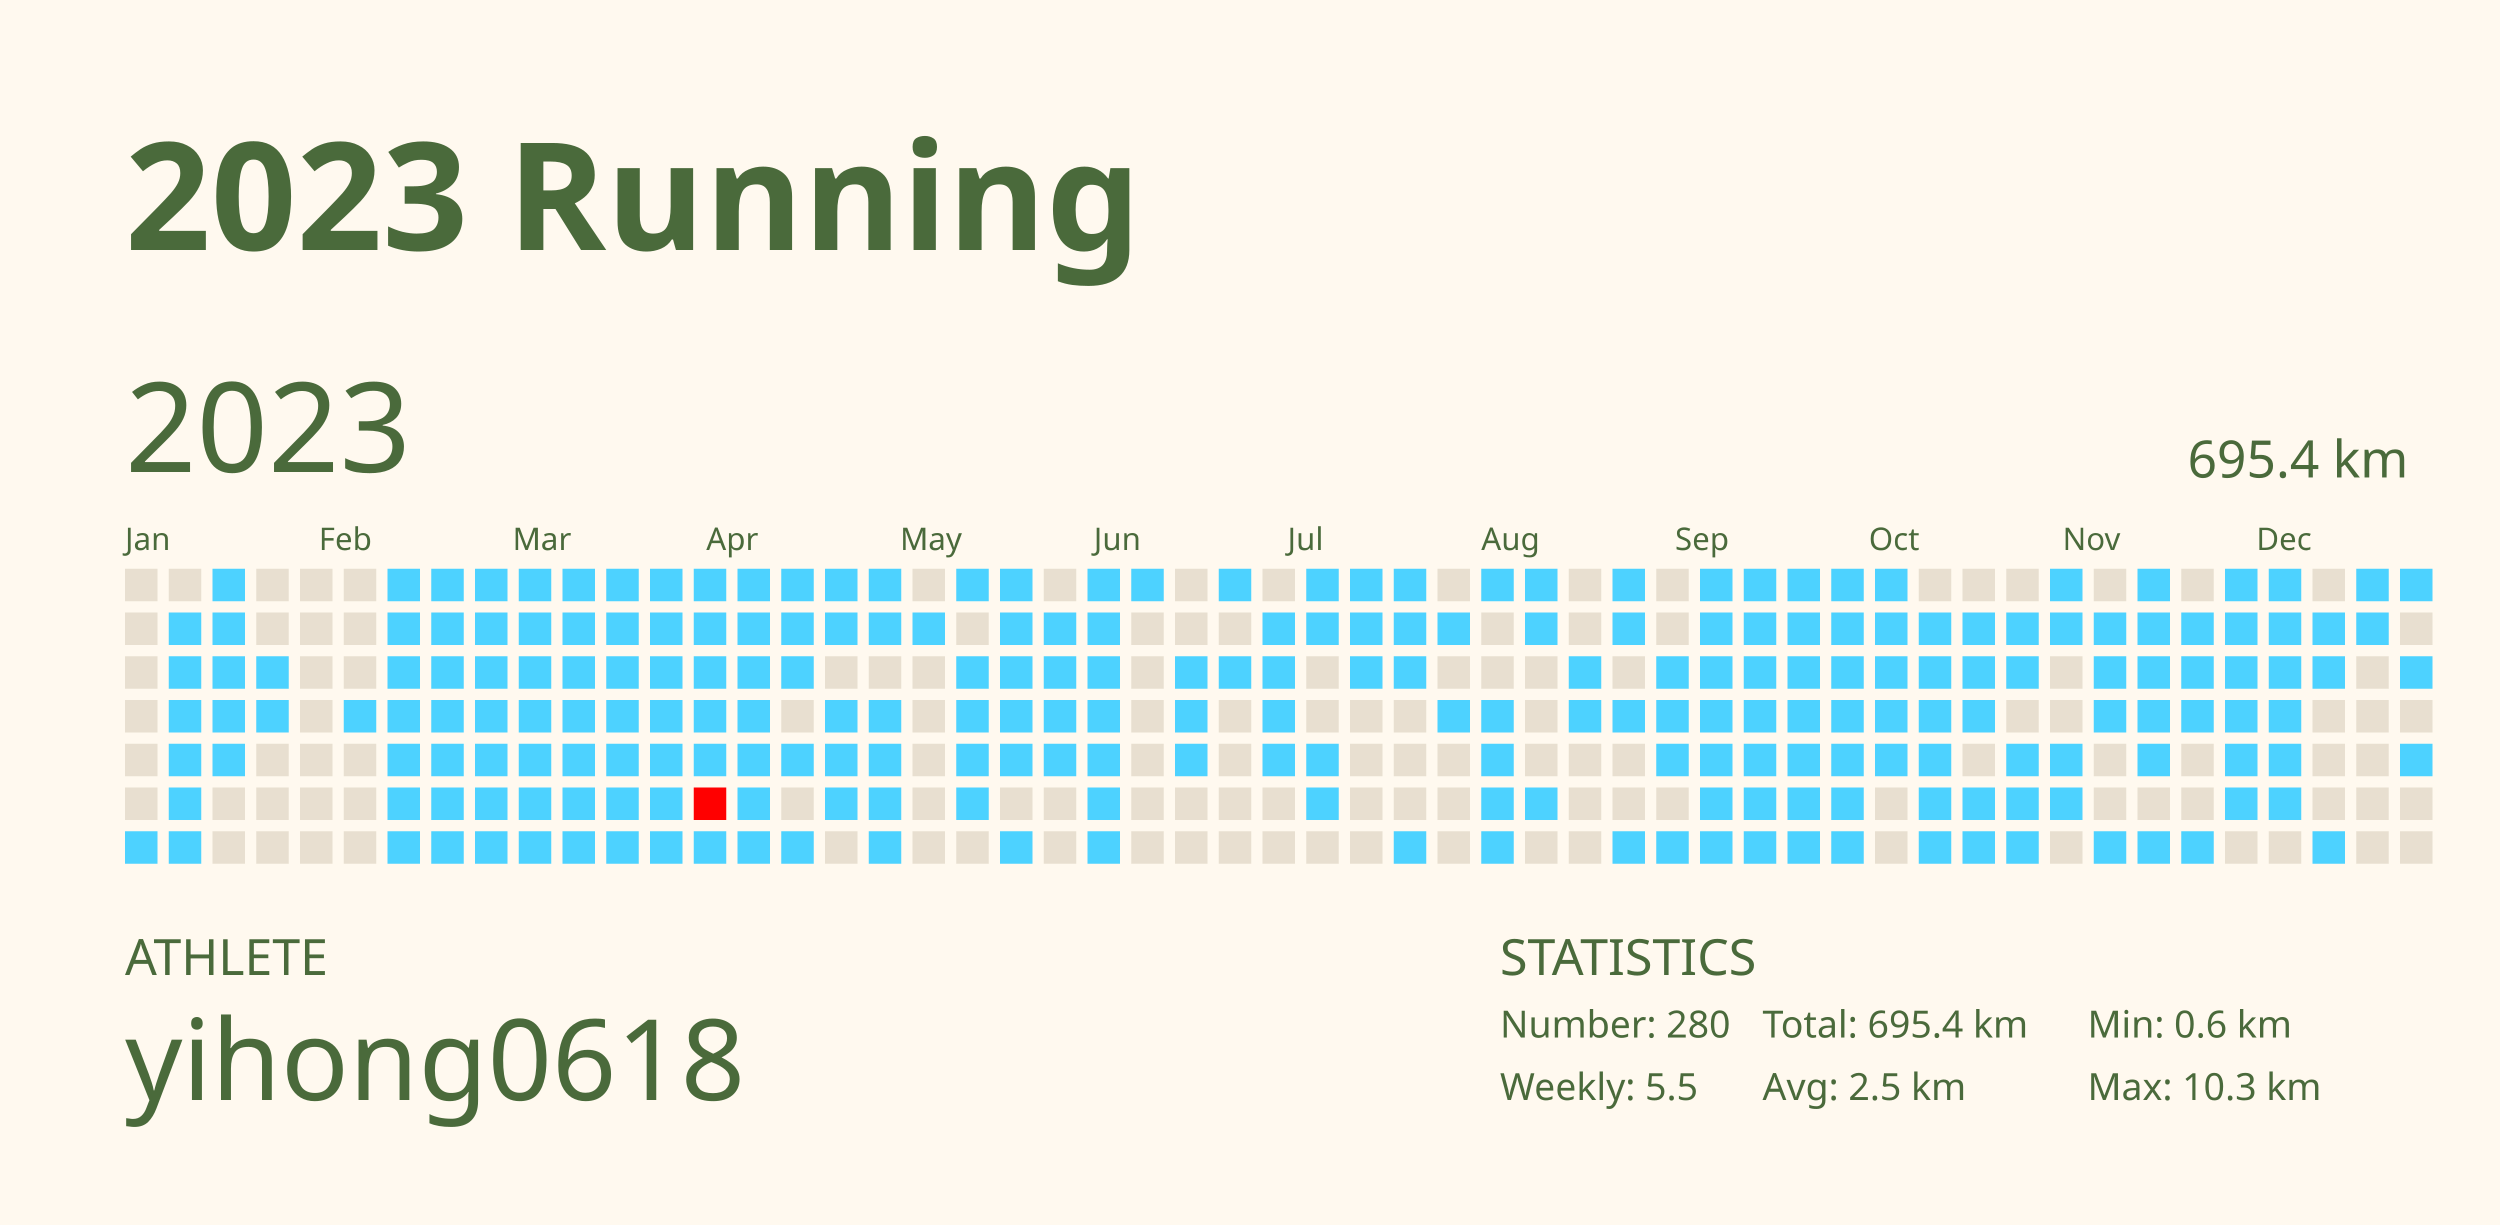
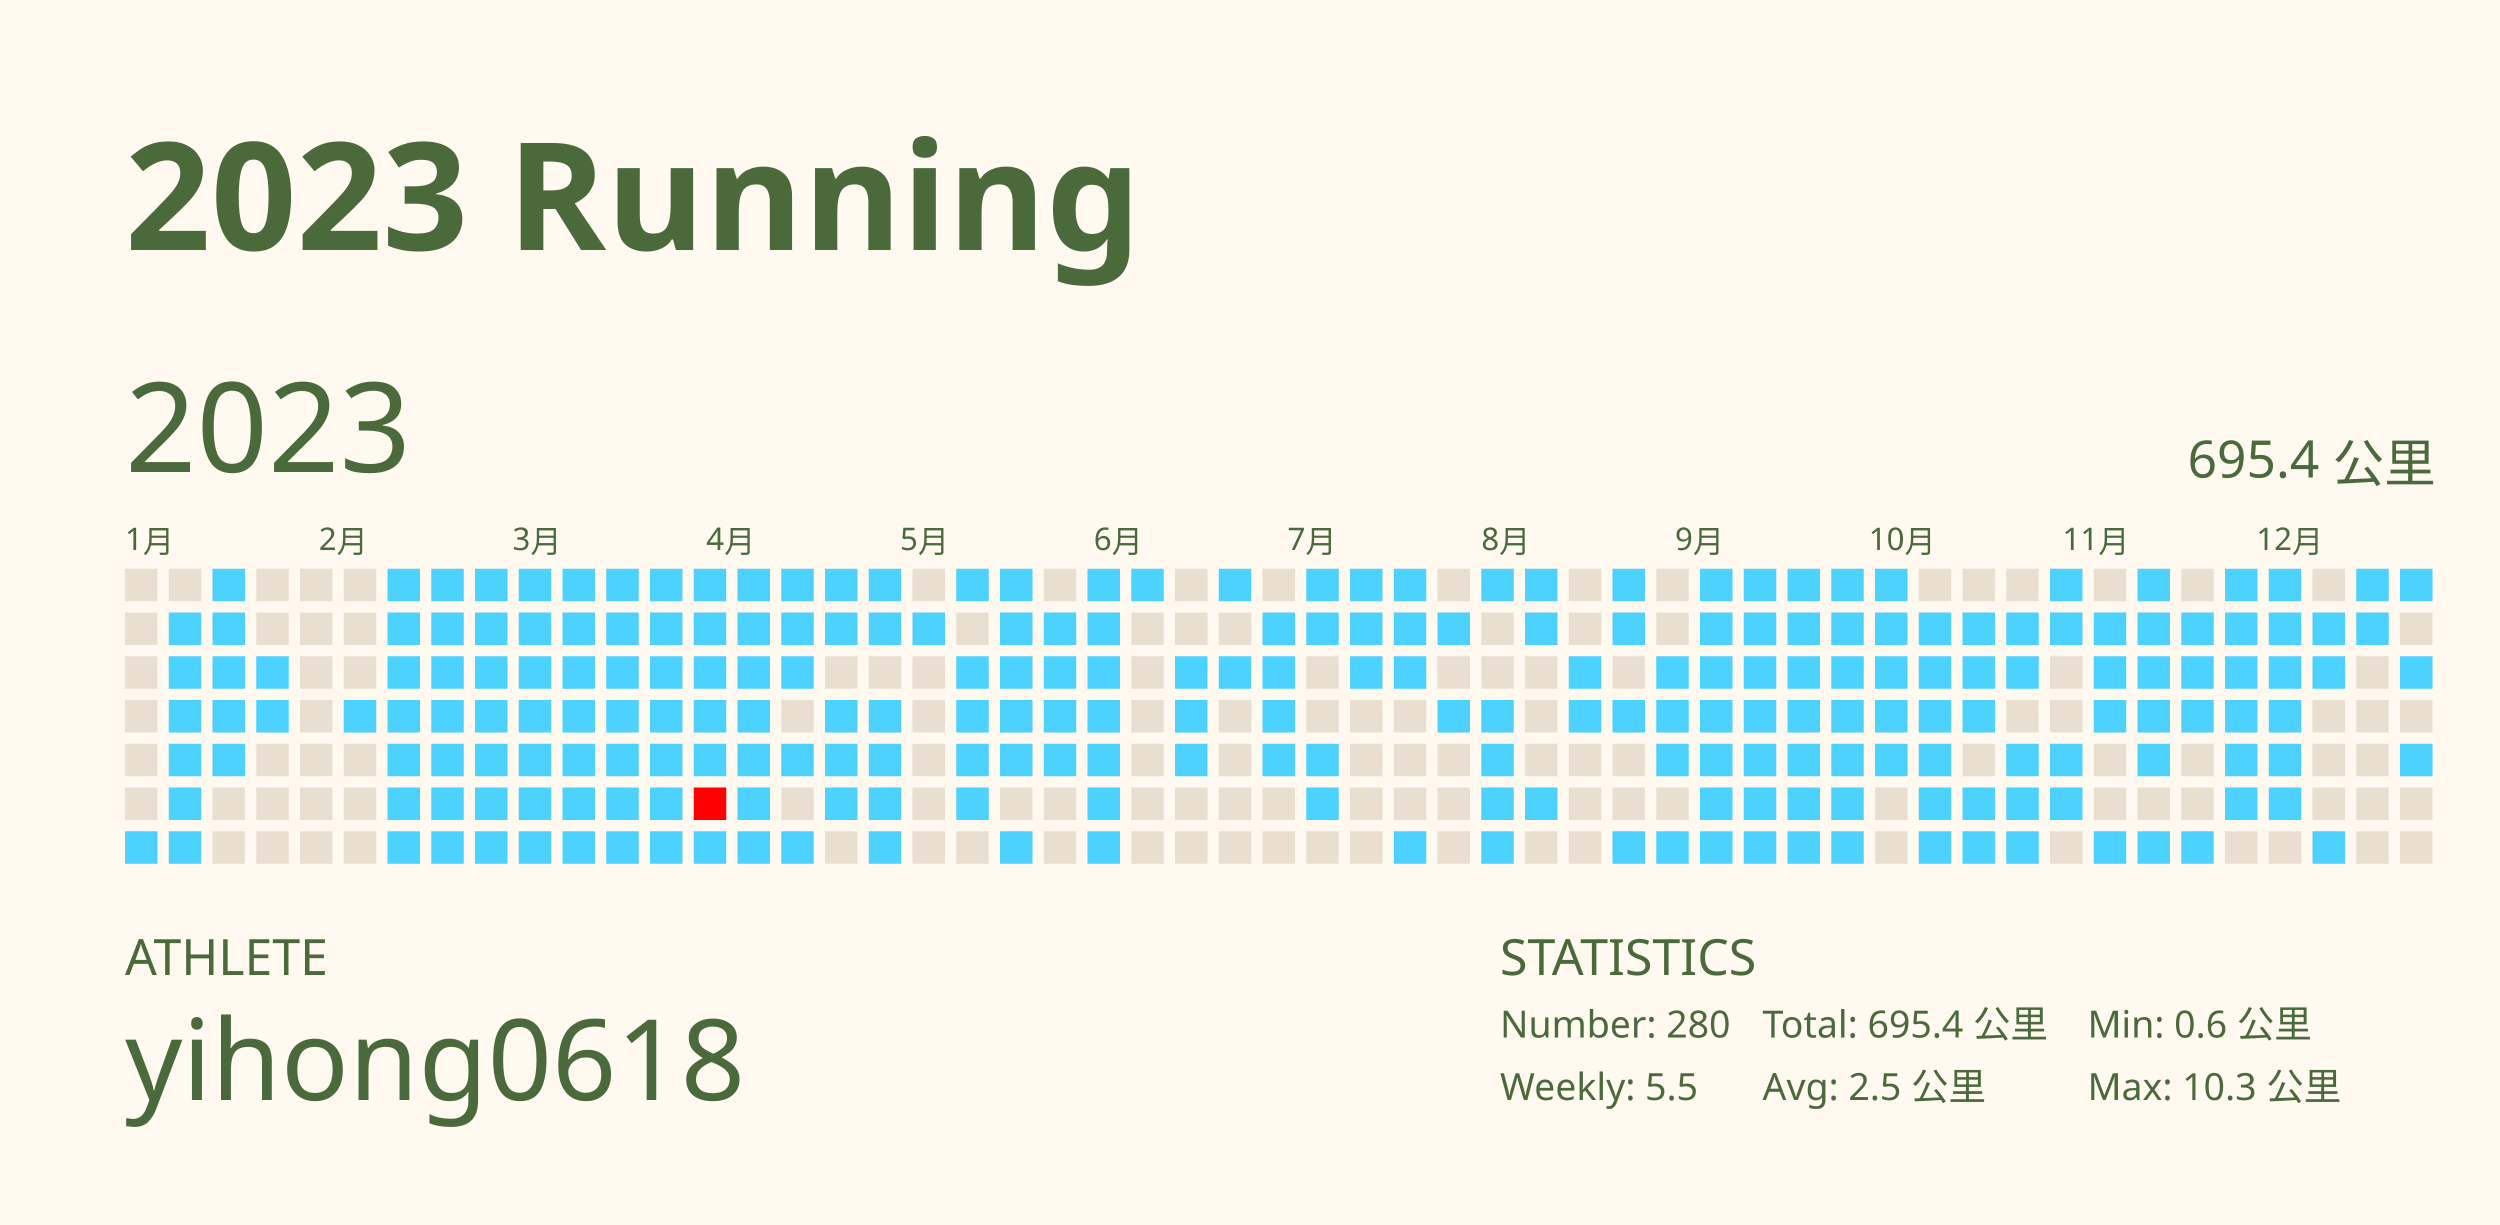
<svg xmlns="http://www.w3.org/2000/svg" baseProfile="full" height="98mm" version="1.1" viewBox="0,0,200,98" width="200mm">
  <defs />
  <rect fill="#FFF9EF" height="98" width="200" x="0" y="0" />
  <text fill="#4A6A3B" style="font-size:12px; font-family:LXGW WenKai,Quicksand,Nunito,sans-serif; font-weight:bold;" x="10" y="20">2023 Running</text>
  <text fill="#4A6A3B" style="font-size:4px; font-family:LXGW WenKai,Quicksand,Nunito,sans-serif" x="10" y="78">ATHLETE</text>
  <text fill="#4A6A3B" style="font-size:9px; font-family:LXGW WenKai,Quicksand,Nunito,sans-serif" x="10" y="88">yihong0618</text>
  <text fill="#4A6A3B" style="font-size:4px; font-family:LXGW WenKai,Quicksand,Nunito,sans-serif" x="120" y="78">STATISTICS</text>
  <text fill="#4A6A3B" style="font-size:3px; font-family:LXGW WenKai,Quicksand,Nunito,sans-serif" x="120" y="83">Number: 280</text>
  <text fill="#4A6A3B" style="font-size:3px; font-family:LXGW WenKai,Quicksand,Nunito,sans-serif" x="120" y="88">Weekly: 5.5</text>
-   <text fill="#4A6A3B" style="font-size:3px; font-family:LXGW WenKai,Quicksand,Nunito,sans-serif" x="141" y="83">Total: 695.4 km</text>
-   <text fill="#4A6A3B" style="font-size:3px; font-family:LXGW WenKai,Quicksand,Nunito,sans-serif" x="141" y="88">Avg: 2.5 km</text>
-   <text fill="#4A6A3B" style="font-size:3px; font-family:LXGW WenKai,Quicksand,Nunito,sans-serif" x="167" y="83">Min: 0.6 km</text>
-   <text fill="#4A6A3B" style="font-size:3px; font-family:LXGW WenKai,Quicksand,Nunito,sans-serif" x="167" y="88">Max: 10.3 km</text>
+   <text fill="#4A6A3B" style="font-size:3px; font-family:LXGW WenKai,Quicksand,Nunito,sans-serif" x="141" y="83">Total: 695.4 公里</text>
+   <text fill="#4A6A3B" style="font-size:3px; font-family:LXGW WenKai,Quicksand,Nunito,sans-serif" x="141" y="88">Avg: 2.5 公里</text>
+   <text fill="#4A6A3B" style="font-size:3px; font-family:LXGW WenKai,Quicksand,Nunito,sans-serif" x="167" y="83">Min: 0.6 公里</text>
+   <text fill="#4A6A3B" style="font-size:3px; font-family:LXGW WenKai,Quicksand,Nunito,sans-serif" x="167" y="88">Max: 10.3 公里</text>
  <text dominant-baseline="hanging" fill="#4A6A3B" style="font-size:10.0px; font-family:LXGW WenKai,Quicksand,Nunito,sans-serif;" x="10" y="30">2023</text>
-   <text dominant-baseline="hanging" fill="#4A6A3B" style="font-size:4.125px; font-family:LXGW WenKai,Quicksand,Nunito,sans-serif;" x="175" y="35">695.4 km</text>
-   <text fill="#4A6A3B" style="font-size:2.5px; font-family:LXGW WenKai,Quicksand,Nunito,sans-serif" x="10.0" y="44">Jan</text>
-   <text fill="#4A6A3B" style="font-size:2.5px; font-family:LXGW WenKai,Quicksand,Nunito,sans-serif" x="25.5" y="44">Feb</text>
-   <text fill="#4A6A3B" style="font-size:2.5px; font-family:LXGW WenKai,Quicksand,Nunito,sans-serif" x="41.0" y="44">Mar</text>
-   <text fill="#4A6A3B" style="font-size:2.5px; font-family:LXGW WenKai,Quicksand,Nunito,sans-serif" x="56.5" y="44">Apr</text>
-   <text fill="#4A6A3B" style="font-size:2.5px; font-family:LXGW WenKai,Quicksand,Nunito,sans-serif" x="72.0" y="44">May</text>
-   <text fill="#4A6A3B" style="font-size:2.5px; font-family:LXGW WenKai,Quicksand,Nunito,sans-serif" x="87.5" y="44">Jun</text>
-   <text fill="#4A6A3B" style="font-size:2.5px; font-family:LXGW WenKai,Quicksand,Nunito,sans-serif" x="103.0" y="44">Jul</text>
-   <text fill="#4A6A3B" style="font-size:2.5px; font-family:LXGW WenKai,Quicksand,Nunito,sans-serif" x="118.5" y="44">Aug</text>
-   <text fill="#4A6A3B" style="font-size:2.5px; font-family:LXGW WenKai,Quicksand,Nunito,sans-serif" x="134.0" y="44">Sep</text>
-   <text fill="#4A6A3B" style="font-size:2.5px; font-family:LXGW WenKai,Quicksand,Nunito,sans-serif" x="149.5" y="44">Oct</text>
-   <text fill="#4A6A3B" style="font-size:2.5px; font-family:LXGW WenKai,Quicksand,Nunito,sans-serif" x="165.0" y="44">Nov</text>
-   <text fill="#4A6A3B" style="font-size:2.5px; font-family:LXGW WenKai,Quicksand,Nunito,sans-serif" x="180.5" y="44">Dec</text>
+   <text dominant-baseline="hanging" fill="#4A6A3B" style="font-size:4.125px; font-family:LXGW WenKai,Quicksand,Nunito,sans-serif;" x="175" y="35">695.4 公里</text>
+   <text fill="#4A6A3B" style="font-size:2.5px; font-family:LXGW WenKai,Quicksand,Nunito,sans-serif" x="10.0" y="44">1月</text>
+   <text fill="#4A6A3B" style="font-size:2.5px; font-family:LXGW WenKai,Quicksand,Nunito,sans-serif" x="25.5" y="44">2月</text>
+   <text fill="#4A6A3B" style="font-size:2.5px; font-family:LXGW WenKai,Quicksand,Nunito,sans-serif" x="41.0" y="44">3月</text>
+   <text fill="#4A6A3B" style="font-size:2.5px; font-family:LXGW WenKai,Quicksand,Nunito,sans-serif" x="56.5" y="44">4月</text>
+   <text fill="#4A6A3B" style="font-size:2.5px; font-family:LXGW WenKai,Quicksand,Nunito,sans-serif" x="72.0" y="44">5月</text>
+   <text fill="#4A6A3B" style="font-size:2.5px; font-family:LXGW WenKai,Quicksand,Nunito,sans-serif" x="87.5" y="44">6月</text>
+   <text fill="#4A6A3B" style="font-size:2.5px; font-family:LXGW WenKai,Quicksand,Nunito,sans-serif" x="103.0" y="44">7月</text>
+   <text fill="#4A6A3B" style="font-size:2.5px; font-family:LXGW WenKai,Quicksand,Nunito,sans-serif" x="118.5" y="44">8月</text>
+   <text fill="#4A6A3B" style="font-size:2.5px; font-family:LXGW WenKai,Quicksand,Nunito,sans-serif" x="134.0" y="44">9月</text>
+   <text fill="#4A6A3B" style="font-size:2.5px; font-family:LXGW WenKai,Quicksand,Nunito,sans-serif" x="149.5" y="44">10月</text>
+   <text fill="#4A6A3B" style="font-size:2.5px; font-family:LXGW WenKai,Quicksand,Nunito,sans-serif" x="165.0" y="44">11月</text>
+   <text fill="#4A6A3B" style="font-size:2.5px; font-family:LXGW WenKai,Quicksand,Nunito,sans-serif" x="180.5" y="44">12月</text>
  <rect fill="#E8DFD0" height="2.6" width="2.6" x="10.0" y="45.5" />
  <rect fill="#E8DFD0" height="2.6" width="2.6" x="10.0" y="49.0" />
  <rect fill="#E8DFD0" height="2.6" width="2.6" x="10.0" y="52.5" />
  <rect fill="#E8DFD0" height="2.6" width="2.6" x="10.0" y="56.0" />
  <rect fill="#E8DFD0" height="2.6" width="2.6" x="10.0" y="59.5" />
  <rect fill="#E8DFD0" height="2.6" width="2.6" x="10.0" y="63.0" />
  <rect fill="#4dd2ff" height="2.6" width="2.6" x="10.0" y="66.5" />
  <rect fill="#E8DFD0" height="2.6" width="2.6" x="13.5" y="45.5" />
  <rect fill="#4dd2ff" height="2.6" width="2.6" x="13.5" y="49.0" />
  <rect fill="#4dd2ff" height="2.6" width="2.6" x="13.5" y="52.5" />
  <rect fill="#4dd2ff" height="2.6" width="2.6" x="13.5" y="56.0" />
  <rect fill="#4dd2ff" height="2.6" width="2.6" x="13.5" y="59.5" />
  <rect fill="#4dd2ff" height="2.6" width="2.6" x="13.5" y="63.0" />
  <rect fill="#4dd2ff" height="2.6" width="2.6" x="13.5" y="66.5" />
  <rect fill="#4dd2ff" height="2.6" width="2.6" x="17.0" y="45.5" />
  <rect fill="#4dd2ff" height="2.6" width="2.6" x="17.0" y="49.0" />
  <rect fill="#4dd2ff" height="2.6" width="2.6" x="17.0" y="52.5" />
  <rect fill="#4dd2ff" height="2.6" width="2.6" x="17.0" y="56.0" />
  <rect fill="#4dd2ff" height="2.6" width="2.6" x="17.0" y="59.5" />
  <rect fill="#E8DFD0" height="2.6" width="2.6" x="17.0" y="63.0" />
  <rect fill="#E8DFD0" height="2.6" width="2.6" x="17.0" y="66.5" />
  <rect fill="#E8DFD0" height="2.6" width="2.6" x="20.5" y="45.5" />
  <rect fill="#E8DFD0" height="2.6" width="2.6" x="20.5" y="49.0" />
  <rect fill="#4dd2ff" height="2.6" width="2.6" x="20.5" y="52.5" />
  <rect fill="#4dd2ff" height="2.6" width="2.6" x="20.5" y="56.0" />
  <rect fill="#E8DFD0" height="2.6" width="2.6" x="20.5" y="59.5" />
  <rect fill="#E8DFD0" height="2.6" width="2.6" x="20.5" y="63.0" />
  <rect fill="#E8DFD0" height="2.6" width="2.6" x="20.5" y="66.5" />
  <rect fill="#E8DFD0" height="2.6" width="2.6" x="24.0" y="45.5" />
  <rect fill="#E8DFD0" height="2.6" width="2.6" x="24.0" y="49.0" />
  <rect fill="#E8DFD0" height="2.6" width="2.6" x="24.0" y="52.5" />
  <rect fill="#E8DFD0" height="2.6" width="2.6" x="24.0" y="56.0" />
  <rect fill="#E8DFD0" height="2.6" width="2.6" x="24.0" y="59.5" />
  <rect fill="#E8DFD0" height="2.6" width="2.6" x="24.0" y="63.0" />
  <rect fill="#E8DFD0" height="2.6" width="2.6" x="24.0" y="66.5" />
  <rect fill="#E8DFD0" height="2.6" width="2.6" x="27.5" y="45.5" />
  <rect fill="#E8DFD0" height="2.6" width="2.6" x="27.5" y="49.0" />
  <rect fill="#E8DFD0" height="2.6" width="2.6" x="27.5" y="52.5" />
  <rect fill="#4dd2ff" height="2.6" width="2.6" x="27.5" y="56.0" />
  <rect fill="#E8DFD0" height="2.6" width="2.6" x="27.5" y="59.5" />
  <rect fill="#E8DFD0" height="2.6" width="2.6" x="27.5" y="63.0" />
  <rect fill="#E8DFD0" height="2.6" width="2.6" x="27.5" y="66.5" />
  <rect fill="#4dd2ff" height="2.6" width="2.6" x="31.0" y="45.5" />
  <rect fill="#4dd2ff" height="2.6" width="2.6" x="31.0" y="49.0" />
  <rect fill="#4dd2ff" height="2.6" width="2.6" x="31.0" y="52.5" />
  <rect fill="#4dd2ff" height="2.6" width="2.6" x="31.0" y="56.0" />
  <rect fill="#4dd2ff" height="2.6" width="2.6" x="31.0" y="59.5" />
  <rect fill="#4dd2ff" height="2.6" width="2.6" x="31.0" y="63.0" />
  <rect fill="#4dd2ff" height="2.6" width="2.6" x="31.0" y="66.5" />
  <rect fill="#4dd2ff" height="2.6" width="2.6" x="34.5" y="45.5" />
  <rect fill="#4dd2ff" height="2.6" width="2.6" x="34.5" y="49.0" />
  <rect fill="#4dd2ff" height="2.6" width="2.6" x="34.5" y="52.5" />
  <rect fill="#4dd2ff" height="2.6" width="2.6" x="34.5" y="56.0" />
  <rect fill="#4dd2ff" height="2.6" width="2.6" x="34.5" y="59.5" />
  <rect fill="#4dd2ff" height="2.6" width="2.6" x="34.5" y="63.0" />
  <rect fill="#4dd2ff" height="2.6" width="2.6" x="34.5" y="66.5" />
  <rect fill="#4dd2ff" height="2.6" width="2.6" x="38.0" y="45.5" />
  <rect fill="#4dd2ff" height="2.6" width="2.6" x="38.0" y="49.0" />
  <rect fill="#4dd2ff" height="2.6" width="2.6" x="38.0" y="52.5" />
  <rect fill="#4dd2ff" height="2.6" width="2.6" x="38.0" y="56.0" />
  <rect fill="#4dd2ff" height="2.6" width="2.6" x="38.0" y="59.5" />
  <rect fill="#4dd2ff" height="2.6" width="2.6" x="38.0" y="63.0" />
  <rect fill="#4dd2ff" height="2.6" width="2.6" x="38.0" y="66.5" />
  <rect fill="#4dd2ff" height="2.6" width="2.6" x="41.5" y="45.5" />
  <rect fill="#4dd2ff" height="2.6" width="2.6" x="41.5" y="49.0" />
  <rect fill="#4dd2ff" height="2.6" width="2.6" x="41.5" y="52.5" />
  <rect fill="#4dd2ff" height="2.6" width="2.6" x="41.5" y="56.0" />
  <rect fill="#4dd2ff" height="2.6" width="2.6" x="41.5" y="59.5" />
  <rect fill="#4dd2ff" height="2.6" width="2.6" x="41.5" y="63.0" />
  <rect fill="#4dd2ff" height="2.6" width="2.6" x="41.5" y="66.5" />
  <rect fill="#4dd2ff" height="2.6" width="2.6" x="45.0" y="45.5" />
  <rect fill="#4dd2ff" height="2.6" width="2.6" x="45.0" y="49.0" />
  <rect fill="#4dd2ff" height="2.6" width="2.6" x="45.0" y="52.5" />
  <rect fill="#4dd2ff" height="2.6" width="2.6" x="45.0" y="56.0" />
  <rect fill="#4dd2ff" height="2.6" width="2.6" x="45.0" y="59.5" />
  <rect fill="#4dd2ff" height="2.6" width="2.6" x="45.0" y="63.0" />
  <rect fill="#4dd2ff" height="2.6" width="2.6" x="45.0" y="66.5" />
  <rect fill="#4dd2ff" height="2.6" width="2.6" x="48.5" y="45.5" />
  <rect fill="#4dd2ff" height="2.6" width="2.6" x="48.5" y="49.0" />
  <rect fill="#4dd2ff" height="2.6" width="2.6" x="48.5" y="52.5" />
  <rect fill="#4dd2ff" height="2.6" width="2.6" x="48.5" y="56.0" />
  <rect fill="#4dd2ff" height="2.6" width="2.6" x="48.5" y="59.5" />
  <rect fill="#4dd2ff" height="2.6" width="2.6" x="48.5" y="63.0" />
  <rect fill="#4dd2ff" height="2.6" width="2.6" x="48.5" y="66.5" />
  <rect fill="#4dd2ff" height="2.6" width="2.6" x="52.0" y="45.5" />
  <rect fill="#4dd2ff" height="2.6" width="2.6" x="52.0" y="49.0" />
  <rect fill="#4dd2ff" height="2.6" width="2.6" x="52.0" y="52.5" />
  <rect fill="#4dd2ff" height="2.6" width="2.6" x="52.0" y="56.0" />
  <rect fill="#4dd2ff" height="2.6" width="2.6" x="52.0" y="59.5" />
  <rect fill="#4dd2ff" height="2.6" width="2.6" x="52.0" y="63.0" />
  <rect fill="#4dd2ff" height="2.6" width="2.6" x="52.0" y="66.5" />
  <rect fill="#4dd2ff" height="2.6" width="2.6" x="55.5" y="45.5" />
  <rect fill="#4dd2ff" height="2.6" width="2.6" x="55.5" y="49.0" />
  <rect fill="#4dd2ff" height="2.6" width="2.6" x="55.5" y="52.5" />
  <rect fill="#4dd2ff" height="2.6" width="2.6" x="55.5" y="56.0" />
  <rect fill="#4dd2ff" height="2.6" width="2.6" x="55.5" y="59.5" />
  <rect fill="#ff0000" height="2.6" width="2.6" x="55.5" y="63.0" />
  <rect fill="#4dd2ff" height="2.6" width="2.6" x="55.5" y="66.5" />
  <rect fill="#4dd2ff" height="2.6" width="2.6" x="59.0" y="45.5" />
  <rect fill="#4dd2ff" height="2.6" width="2.6" x="59.0" y="49.0" />
  <rect fill="#4dd2ff" height="2.6" width="2.6" x="59.0" y="52.5" />
  <rect fill="#4dd2ff" height="2.6" width="2.6" x="59.0" y="56.0" />
  <rect fill="#4dd2ff" height="2.6" width="2.6" x="59.0" y="59.5" />
  <rect fill="#4dd2ff" height="2.6" width="2.6" x="59.0" y="63.0" />
  <rect fill="#4dd2ff" height="2.6" width="2.6" x="59.0" y="66.5" />
  <rect fill="#4dd2ff" height="2.6" width="2.6" x="62.5" y="45.5" />
  <rect fill="#4dd2ff" height="2.6" width="2.6" x="62.5" y="49.0" />
  <rect fill="#4dd2ff" height="2.6" width="2.6" x="62.5" y="52.5" />
  <rect fill="#E8DFD0" height="2.6" width="2.6" x="62.5" y="56.0" />
  <rect fill="#4dd2ff" height="2.6" width="2.6" x="62.5" y="59.5" />
  <rect fill="#E8DFD0" height="2.6" width="2.6" x="62.5" y="63.0" />
  <rect fill="#4dd2ff" height="2.6" width="2.6" x="62.5" y="66.5" />
  <rect fill="#4dd2ff" height="2.6" width="2.6" x="66.0" y="45.5" />
  <rect fill="#4dd2ff" height="2.6" width="2.6" x="66.0" y="49.0" />
  <rect fill="#E8DFD0" height="2.6" width="2.6" x="66.0" y="52.5" />
  <rect fill="#4dd2ff" height="2.6" width="2.6" x="66.0" y="56.0" />
  <rect fill="#4dd2ff" height="2.6" width="2.6" x="66.0" y="59.5" />
  <rect fill="#4dd2ff" height="2.6" width="2.6" x="66.0" y="63.0" />
  <rect fill="#E8DFD0" height="2.6" width="2.6" x="66.0" y="66.5" />
  <rect fill="#4dd2ff" height="2.6" width="2.6" x="69.5" y="45.5" />
  <rect fill="#4dd2ff" height="2.6" width="2.6" x="69.5" y="49.0" />
  <rect fill="#E8DFD0" height="2.6" width="2.6" x="69.5" y="52.5" />
  <rect fill="#4dd2ff" height="2.6" width="2.6" x="69.5" y="56.0" />
  <rect fill="#4dd2ff" height="2.6" width="2.6" x="69.5" y="59.5" />
  <rect fill="#4dd2ff" height="2.6" width="2.6" x="69.5" y="63.0" />
  <rect fill="#4dd2ff" height="2.6" width="2.6" x="69.5" y="66.5" />
  <rect fill="#E8DFD0" height="2.6" width="2.6" x="73.0" y="45.5" />
  <rect fill="#4dd2ff" height="2.6" width="2.6" x="73.0" y="49.0" />
  <rect fill="#E8DFD0" height="2.6" width="2.6" x="73.0" y="52.5" />
  <rect fill="#E8DFD0" height="2.6" width="2.6" x="73.0" y="56.0" />
  <rect fill="#E8DFD0" height="2.6" width="2.6" x="73.0" y="59.5" />
  <rect fill="#E8DFD0" height="2.6" width="2.6" x="73.0" y="63.0" />
  <rect fill="#E8DFD0" height="2.6" width="2.6" x="73.0" y="66.5" />
  <rect fill="#4dd2ff" height="2.6" width="2.6" x="76.5" y="45.5" />
  <rect fill="#E8DFD0" height="2.6" width="2.6" x="76.5" y="49.0" />
  <rect fill="#4dd2ff" height="2.6" width="2.6" x="76.5" y="52.5" />
  <rect fill="#4dd2ff" height="2.6" width="2.6" x="76.5" y="56.0" />
  <rect fill="#4dd2ff" height="2.6" width="2.6" x="76.5" y="59.5" />
  <rect fill="#4dd2ff" height="2.6" width="2.6" x="76.5" y="63.0" />
  <rect fill="#E8DFD0" height="2.6" width="2.6" x="76.5" y="66.5" />
  <rect fill="#4dd2ff" height="2.6" width="2.6" x="80.0" y="45.5" />
  <rect fill="#4dd2ff" height="2.6" width="2.6" x="80.0" y="49.0" />
  <rect fill="#4dd2ff" height="2.6" width="2.6" x="80.0" y="52.5" />
  <rect fill="#4dd2ff" height="2.6" width="2.6" x="80.0" y="56.0" />
  <rect fill="#4dd2ff" height="2.6" width="2.6" x="80.0" y="59.5" />
  <rect fill="#E8DFD0" height="2.6" width="2.6" x="80.0" y="63.0" />
  <rect fill="#4dd2ff" height="2.6" width="2.6" x="80.0" y="66.5" />
  <rect fill="#E8DFD0" height="2.6" width="2.6" x="83.5" y="45.5" />
  <rect fill="#4dd2ff" height="2.6" width="2.6" x="83.5" y="49.0" />
  <rect fill="#4dd2ff" height="2.6" width="2.6" x="83.5" y="52.5" />
  <rect fill="#4dd2ff" height="2.6" width="2.6" x="83.5" y="56.0" />
  <rect fill="#4dd2ff" height="2.6" width="2.6" x="83.5" y="59.5" />
  <rect fill="#E8DFD0" height="2.6" width="2.6" x="83.5" y="63.0" />
  <rect fill="#E8DFD0" height="2.6" width="2.6" x="83.5" y="66.5" />
  <rect fill="#4dd2ff" height="2.6" width="2.6" x="87.0" y="45.5" />
  <rect fill="#4dd2ff" height="2.6" width="2.6" x="87.0" y="49.0" />
  <rect fill="#4dd2ff" height="2.6" width="2.6" x="87.0" y="52.5" />
  <rect fill="#4dd2ff" height="2.6" width="2.6" x="87.0" y="56.0" />
  <rect fill="#4dd2ff" height="2.6" width="2.6" x="87.0" y="59.5" />
  <rect fill="#4dd2ff" height="2.6" width="2.6" x="87.0" y="63.0" />
  <rect fill="#4dd2ff" height="2.6" width="2.6" x="87.0" y="66.5" />
  <rect fill="#4dd2ff" height="2.6" width="2.6" x="90.5" y="45.5" />
  <rect fill="#E8DFD0" height="2.6" width="2.6" x="90.5" y="49.0" />
  <rect fill="#E8DFD0" height="2.6" width="2.6" x="90.5" y="52.5" />
  <rect fill="#E8DFD0" height="2.6" width="2.6" x="90.5" y="56.0" />
  <rect fill="#E8DFD0" height="2.6" width="2.6" x="90.5" y="59.5" />
  <rect fill="#E8DFD0" height="2.6" width="2.6" x="90.5" y="63.0" />
  <rect fill="#E8DFD0" height="2.6" width="2.6" x="90.5" y="66.5" />
  <rect fill="#E8DFD0" height="2.6" width="2.6" x="94.0" y="45.5" />
  <rect fill="#E8DFD0" height="2.6" width="2.6" x="94.0" y="49.0" />
  <rect fill="#4dd2ff" height="2.6" width="2.6" x="94.0" y="52.5" />
  <rect fill="#4dd2ff" height="2.6" width="2.6" x="94.0" y="56.0" />
  <rect fill="#4dd2ff" height="2.6" width="2.6" x="94.0" y="59.5" />
  <rect fill="#E8DFD0" height="2.6" width="2.6" x="94.0" y="63.0" />
  <rect fill="#E8DFD0" height="2.6" width="2.6" x="94.0" y="66.5" />
  <rect fill="#4dd2ff" height="2.6" width="2.6" x="97.5" y="45.5" />
  <rect fill="#E8DFD0" height="2.6" width="2.6" x="97.5" y="49.0" />
  <rect fill="#4dd2ff" height="2.6" width="2.6" x="97.5" y="52.5" />
  <rect fill="#E8DFD0" height="2.6" width="2.6" x="97.5" y="56.0" />
  <rect fill="#E8DFD0" height="2.6" width="2.6" x="97.5" y="59.5" />
  <rect fill="#E8DFD0" height="2.6" width="2.6" x="97.5" y="63.0" />
  <rect fill="#E8DFD0" height="2.6" width="2.6" x="97.5" y="66.5" />
  <rect fill="#E8DFD0" height="2.6" width="2.6" x="101.0" y="45.5" />
  <rect fill="#4dd2ff" height="2.6" width="2.6" x="101.0" y="49.0" />
  <rect fill="#4dd2ff" height="2.6" width="2.6" x="101.0" y="52.5" />
  <rect fill="#4dd2ff" height="2.6" width="2.6" x="101.0" y="56.0" />
  <rect fill="#4dd2ff" height="2.6" width="2.6" x="101.0" y="59.5" />
  <rect fill="#E8DFD0" height="2.6" width="2.6" x="101.0" y="63.0" />
  <rect fill="#E8DFD0" height="2.6" width="2.6" x="101.0" y="66.5" />
  <rect fill="#4dd2ff" height="2.6" width="2.6" x="104.5" y="45.5" />
  <rect fill="#4dd2ff" height="2.6" width="2.6" x="104.5" y="49.0" />
  <rect fill="#E8DFD0" height="2.6" width="2.6" x="104.5" y="52.5" />
  <rect fill="#E8DFD0" height="2.6" width="2.6" x="104.5" y="56.0" />
  <rect fill="#4dd2ff" height="2.6" width="2.6" x="104.5" y="59.5" />
  <rect fill="#4dd2ff" height="2.6" width="2.6" x="104.5" y="63.0" />
  <rect fill="#E8DFD0" height="2.6" width="2.6" x="104.5" y="66.5" />
  <rect fill="#4dd2ff" height="2.6" width="2.6" x="108.0" y="45.5" />
  <rect fill="#4dd2ff" height="2.6" width="2.6" x="108.0" y="49.0" />
  <rect fill="#4dd2ff" height="2.6" width="2.6" x="108.0" y="52.5" />
  <rect fill="#E8DFD0" height="2.6" width="2.6" x="108.0" y="56.0" />
  <rect fill="#E8DFD0" height="2.6" width="2.6" x="108.0" y="59.5" />
  <rect fill="#E8DFD0" height="2.6" width="2.6" x="108.0" y="63.0" />
  <rect fill="#E8DFD0" height="2.6" width="2.6" x="108.0" y="66.5" />
  <rect fill="#4dd2ff" height="2.6" width="2.6" x="111.5" y="45.5" />
  <rect fill="#4dd2ff" height="2.6" width="2.6" x="111.5" y="49.0" />
  <rect fill="#4dd2ff" height="2.6" width="2.6" x="111.5" y="52.5" />
  <rect fill="#E8DFD0" height="2.6" width="2.6" x="111.5" y="56.0" />
  <rect fill="#E8DFD0" height="2.6" width="2.6" x="111.5" y="59.5" />
  <rect fill="#E8DFD0" height="2.6" width="2.6" x="111.5" y="63.0" />
  <rect fill="#4dd2ff" height="2.6" width="2.6" x="111.5" y="66.5" />
  <rect fill="#E8DFD0" height="2.6" width="2.6" x="115.0" y="45.5" />
  <rect fill="#4dd2ff" height="2.6" width="2.6" x="115.0" y="49.0" />
  <rect fill="#E8DFD0" height="2.6" width="2.6" x="115.0" y="52.5" />
  <rect fill="#4dd2ff" height="2.6" width="2.6" x="115.0" y="56.0" />
  <rect fill="#E8DFD0" height="2.6" width="2.6" x="115.0" y="59.5" />
  <rect fill="#E8DFD0" height="2.6" width="2.6" x="115.0" y="63.0" />
  <rect fill="#E8DFD0" height="2.6" width="2.6" x="115.0" y="66.5" />
  <rect fill="#4dd2ff" height="2.6" width="2.6" x="118.5" y="45.5" />
  <rect fill="#E8DFD0" height="2.6" width="2.6" x="118.5" y="49.0" />
  <rect fill="#E8DFD0" height="2.6" width="2.6" x="118.5" y="52.5" />
  <rect fill="#4dd2ff" height="2.6" width="2.6" x="118.5" y="56.0" />
  <rect fill="#4dd2ff" height="2.6" width="2.6" x="118.5" y="59.5" />
  <rect fill="#4dd2ff" height="2.6" width="2.6" x="118.5" y="63.0" />
  <rect fill="#4dd2ff" height="2.6" width="2.6" x="118.5" y="66.5" />
  <rect fill="#4dd2ff" height="2.6" width="2.6" x="122.0" y="45.5" />
  <rect fill="#4dd2ff" height="2.6" width="2.6" x="122.0" y="49.0" />
  <rect fill="#E8DFD0" height="2.6" width="2.6" x="122.0" y="52.5" />
  <rect fill="#E8DFD0" height="2.6" width="2.6" x="122.0" y="56.0" />
  <rect fill="#E8DFD0" height="2.6" width="2.6" x="122.0" y="59.5" />
  <rect fill="#4dd2ff" height="2.6" width="2.6" x="122.0" y="63.0" />
  <rect fill="#E8DFD0" height="2.6" width="2.6" x="122.0" y="66.5" />
  <rect fill="#E8DFD0" height="2.6" width="2.6" x="125.5" y="45.5" />
  <rect fill="#E8DFD0" height="2.6" width="2.6" x="125.5" y="49.0" />
  <rect fill="#4dd2ff" height="2.6" width="2.6" x="125.5" y="52.5" />
  <rect fill="#4dd2ff" height="2.6" width="2.6" x="125.5" y="56.0" />
  <rect fill="#E8DFD0" height="2.6" width="2.6" x="125.5" y="59.5" />
  <rect fill="#E8DFD0" height="2.6" width="2.6" x="125.5" y="63.0" />
  <rect fill="#E8DFD0" height="2.6" width="2.6" x="125.5" y="66.5" />
  <rect fill="#4dd2ff" height="2.6" width="2.6" x="129.0" y="45.5" />
  <rect fill="#4dd2ff" height="2.6" width="2.6" x="129.0" y="49.0" />
  <rect fill="#E8DFD0" height="2.6" width="2.6" x="129.0" y="52.5" />
  <rect fill="#4dd2ff" height="2.6" width="2.6" x="129.0" y="56.0" />
  <rect fill="#E8DFD0" height="2.6" width="2.6" x="129.0" y="59.5" />
  <rect fill="#E8DFD0" height="2.6" width="2.6" x="129.0" y="63.0" />
  <rect fill="#4dd2ff" height="2.6" width="2.6" x="129.0" y="66.5" />
  <rect fill="#E8DFD0" height="2.6" width="2.6" x="132.5" y="45.5" />
  <rect fill="#E8DFD0" height="2.6" width="2.6" x="132.5" y="49.0" />
  <rect fill="#4dd2ff" height="2.6" width="2.6" x="132.5" y="52.5" />
  <rect fill="#4dd2ff" height="2.6" width="2.6" x="132.5" y="56.0" />
  <rect fill="#4dd2ff" height="2.6" width="2.6" x="132.5" y="59.5" />
  <rect fill="#E8DFD0" height="2.6" width="2.6" x="132.5" y="63.0" />
  <rect fill="#4dd2ff" height="2.6" width="2.6" x="132.5" y="66.5" />
  <rect fill="#4dd2ff" height="2.6" width="2.6" x="136.0" y="45.5" />
  <rect fill="#4dd2ff" height="2.6" width="2.6" x="136.0" y="49.0" />
  <rect fill="#4dd2ff" height="2.6" width="2.6" x="136.0" y="52.5" />
  <rect fill="#4dd2ff" height="2.6" width="2.6" x="136.0" y="56.0" />
  <rect fill="#4dd2ff" height="2.6" width="2.6" x="136.0" y="59.5" />
  <rect fill="#4dd2ff" height="2.6" width="2.6" x="136.0" y="63.0" />
  <rect fill="#4dd2ff" height="2.6" width="2.6" x="136.0" y="66.5" />
  <rect fill="#4dd2ff" height="2.6" width="2.6" x="139.5" y="45.5" />
  <rect fill="#4dd2ff" height="2.6" width="2.6" x="139.5" y="49.0" />
  <rect fill="#4dd2ff" height="2.6" width="2.6" x="139.5" y="52.5" />
  <rect fill="#4dd2ff" height="2.6" width="2.6" x="139.5" y="56.0" />
  <rect fill="#4dd2ff" height="2.6" width="2.6" x="139.5" y="59.5" />
  <rect fill="#4dd2ff" height="2.6" width="2.6" x="139.5" y="63.0" />
  <rect fill="#4dd2ff" height="2.6" width="2.6" x="139.5" y="66.5" />
  <rect fill="#4dd2ff" height="2.6" width="2.6" x="143.0" y="45.5" />
  <rect fill="#4dd2ff" height="2.6" width="2.6" x="143.0" y="49.0" />
  <rect fill="#4dd2ff" height="2.6" width="2.6" x="143.0" y="52.5" />
  <rect fill="#4dd2ff" height="2.6" width="2.6" x="143.0" y="56.0" />
  <rect fill="#4dd2ff" height="2.6" width="2.6" x="143.0" y="59.5" />
  <rect fill="#4dd2ff" height="2.6" width="2.6" x="143.0" y="63.0" />
  <rect fill="#4dd2ff" height="2.6" width="2.6" x="143.0" y="66.5" />
  <rect fill="#4dd2ff" height="2.6" width="2.6" x="146.5" y="45.5" />
  <rect fill="#4dd2ff" height="2.6" width="2.6" x="146.5" y="49.0" />
  <rect fill="#4dd2ff" height="2.6" width="2.6" x="146.5" y="52.5" />
  <rect fill="#4dd2ff" height="2.6" width="2.6" x="146.5" y="56.0" />
  <rect fill="#4dd2ff" height="2.6" width="2.6" x="146.5" y="59.5" />
  <rect fill="#4dd2ff" height="2.6" width="2.6" x="146.5" y="63.0" />
  <rect fill="#4dd2ff" height="2.6" width="2.6" x="146.5" y="66.5" />
  <rect fill="#4dd2ff" height="2.6" width="2.6" x="150.0" y="45.5" />
  <rect fill="#4dd2ff" height="2.6" width="2.6" x="150.0" y="49.0" />
  <rect fill="#4dd2ff" height="2.6" width="2.6" x="150.0" y="52.5" />
  <rect fill="#4dd2ff" height="2.6" width="2.6" x="150.0" y="56.0" />
  <rect fill="#4dd2ff" height="2.6" width="2.6" x="150.0" y="59.5" />
  <rect fill="#E8DFD0" height="2.6" width="2.6" x="150.0" y="63.0" />
  <rect fill="#E8DFD0" height="2.6" width="2.6" x="150.0" y="66.5" />
  <rect fill="#E8DFD0" height="2.6" width="2.6" x="153.5" y="45.5" />
  <rect fill="#4dd2ff" height="2.6" width="2.6" x="153.5" y="49.0" />
  <rect fill="#4dd2ff" height="2.6" width="2.6" x="153.5" y="52.5" />
  <rect fill="#4dd2ff" height="2.6" width="2.6" x="153.5" y="56.0" />
  <rect fill="#4dd2ff" height="2.6" width="2.6" x="153.5" y="59.5" />
  <rect fill="#4dd2ff" height="2.6" width="2.6" x="153.5" y="63.0" />
  <rect fill="#4dd2ff" height="2.6" width="2.6" x="153.5" y="66.5" />
  <rect fill="#E8DFD0" height="2.6" width="2.6" x="157.0" y="45.5" />
  <rect fill="#4dd2ff" height="2.6" width="2.6" x="157.0" y="49.0" />
  <rect fill="#4dd2ff" height="2.6" width="2.6" x="157.0" y="52.5" />
  <rect fill="#4dd2ff" height="2.6" width="2.6" x="157.0" y="56.0" />
  <rect fill="#E8DFD0" height="2.6" width="2.6" x="157.0" y="59.5" />
  <rect fill="#4dd2ff" height="2.6" width="2.6" x="157.0" y="63.0" />
  <rect fill="#4dd2ff" height="2.6" width="2.6" x="157.0" y="66.5" />
  <rect fill="#E8DFD0" height="2.6" width="2.6" x="160.5" y="45.5" />
  <rect fill="#4dd2ff" height="2.6" width="2.6" x="160.5" y="49.0" />
  <rect fill="#4dd2ff" height="2.6" width="2.6" x="160.5" y="52.5" />
  <rect fill="#E8DFD0" height="2.6" width="2.6" x="160.5" y="56.0" />
  <rect fill="#4dd2ff" height="2.6" width="2.6" x="160.5" y="59.5" />
  <rect fill="#4dd2ff" height="2.6" width="2.6" x="160.5" y="63.0" />
  <rect fill="#4dd2ff" height="2.6" width="2.6" x="160.5" y="66.5" />
  <rect fill="#4dd2ff" height="2.6" width="2.6" x="164.0" y="45.5" />
  <rect fill="#4dd2ff" height="2.6" width="2.6" x="164.0" y="49.0" />
  <rect fill="#E8DFD0" height="2.6" width="2.6" x="164.0" y="52.5" />
  <rect fill="#E8DFD0" height="2.6" width="2.6" x="164.0" y="56.0" />
  <rect fill="#4dd2ff" height="2.6" width="2.6" x="164.0" y="59.5" />
  <rect fill="#4dd2ff" height="2.6" width="2.6" x="164.0" y="63.0" />
  <rect fill="#E8DFD0" height="2.6" width="2.6" x="164.0" y="66.5" />
  <rect fill="#E8DFD0" height="2.6" width="2.6" x="167.5" y="45.5" />
  <rect fill="#4dd2ff" height="2.6" width="2.6" x="167.5" y="49.0" />
  <rect fill="#4dd2ff" height="2.6" width="2.6" x="167.5" y="52.5" />
  <rect fill="#4dd2ff" height="2.6" width="2.6" x="167.5" y="56.0" />
  <rect fill="#E8DFD0" height="2.6" width="2.6" x="167.5" y="59.5" />
  <rect fill="#E8DFD0" height="2.6" width="2.6" x="167.5" y="63.0" />
  <rect fill="#4dd2ff" height="2.6" width="2.6" x="167.5" y="66.5" />
  <rect fill="#4dd2ff" height="2.6" width="2.6" x="171.0" y="45.5" />
  <rect fill="#4dd2ff" height="2.6" width="2.6" x="171.0" y="49.0" />
  <rect fill="#4dd2ff" height="2.6" width="2.6" x="171.0" y="52.5" />
  <rect fill="#4dd2ff" height="2.6" width="2.6" x="171.0" y="56.0" />
  <rect fill="#4dd2ff" height="2.6" width="2.6" x="171.0" y="59.5" />
  <rect fill="#E8DFD0" height="2.6" width="2.6" x="171.0" y="63.0" />
  <rect fill="#4dd2ff" height="2.6" width="2.6" x="171.0" y="66.5" />
  <rect fill="#E8DFD0" height="2.6" width="2.6" x="174.5" y="45.5" />
  <rect fill="#4dd2ff" height="2.6" width="2.6" x="174.5" y="49.0" />
  <rect fill="#4dd2ff" height="2.6" width="2.6" x="174.5" y="52.5" />
  <rect fill="#4dd2ff" height="2.6" width="2.6" x="174.5" y="56.0" />
  <rect fill="#E8DFD0" height="2.6" width="2.6" x="174.5" y="59.5" />
  <rect fill="#E8DFD0" height="2.6" width="2.6" x="174.5" y="63.0" />
  <rect fill="#4dd2ff" height="2.6" width="2.6" x="174.5" y="66.5" />
  <rect fill="#4dd2ff" height="2.6" width="2.6" x="178.0" y="45.5" />
  <rect fill="#4dd2ff" height="2.6" width="2.6" x="178.0" y="49.0" />
  <rect fill="#4dd2ff" height="2.6" width="2.6" x="178.0" y="52.5" />
  <rect fill="#4dd2ff" height="2.6" width="2.6" x="178.0" y="56.0" />
  <rect fill="#4dd2ff" height="2.6" width="2.6" x="178.0" y="59.5" />
  <rect fill="#4dd2ff" height="2.6" width="2.6" x="178.0" y="63.0" />
  <rect fill="#E8DFD0" height="2.6" width="2.6" x="178.0" y="66.5" />
  <rect fill="#4dd2ff" height="2.6" width="2.6" x="181.5" y="45.5" />
  <rect fill="#4dd2ff" height="2.6" width="2.6" x="181.5" y="49.0" />
  <rect fill="#4dd2ff" height="2.6" width="2.6" x="181.5" y="52.5" />
  <rect fill="#4dd2ff" height="2.6" width="2.6" x="181.5" y="56.0" />
  <rect fill="#4dd2ff" height="2.6" width="2.6" x="181.5" y="59.5" />
  <rect fill="#4dd2ff" height="2.6" width="2.6" x="181.5" y="63.0" />
  <rect fill="#E8DFD0" height="2.6" width="2.6" x="181.5" y="66.5" />
  <rect fill="#E8DFD0" height="2.6" width="2.6" x="185.0" y="45.5" />
  <rect fill="#4dd2ff" height="2.6" width="2.6" x="185.0" y="49.0" />
  <rect fill="#4dd2ff" height="2.6" width="2.6" x="185.0" y="52.5" />
  <rect fill="#E8DFD0" height="2.6" width="2.6" x="185.0" y="56.0" />
  <rect fill="#E8DFD0" height="2.6" width="2.6" x="185.0" y="59.5" />
  <rect fill="#E8DFD0" height="2.6" width="2.6" x="185.0" y="63.0" />
  <rect fill="#4dd2ff" height="2.6" width="2.6" x="185.0" y="66.5" />
  <rect fill="#4dd2ff" height="2.6" width="2.6" x="188.5" y="45.5" />
  <rect fill="#4dd2ff" height="2.6" width="2.6" x="188.5" y="49.0" />
  <rect fill="#E8DFD0" height="2.6" width="2.6" x="188.5" y="52.5" />
  <rect fill="#E8DFD0" height="2.6" width="2.6" x="188.5" y="56.0" />
  <rect fill="#E8DFD0" height="2.6" width="2.6" x="188.5" y="59.5" />
  <rect fill="#E8DFD0" height="2.6" width="2.6" x="188.5" y="63.0" />
  <rect fill="#E8DFD0" height="2.6" width="2.6" x="188.5" y="66.5" />
  <rect fill="#4dd2ff" height="2.6" width="2.6" x="192.0" y="45.5" />
  <rect fill="#E8DFD0" height="2.6" width="2.6" x="192.0" y="49.0" />
  <rect fill="#4dd2ff" height="2.6" width="2.6" x="192.0" y="52.5" />
  <rect fill="#E8DFD0" height="2.6" width="2.6" x="192.0" y="56.0" />
  <rect fill="#4dd2ff" height="2.6" width="2.6" x="192.0" y="59.5" />
  <rect fill="#E8DFD0" height="2.6" width="2.6" x="192.0" y="63.0" />
  <rect fill="#E8DFD0" height="2.6" width="2.6" x="192.0" y="66.5" />
</svg>
